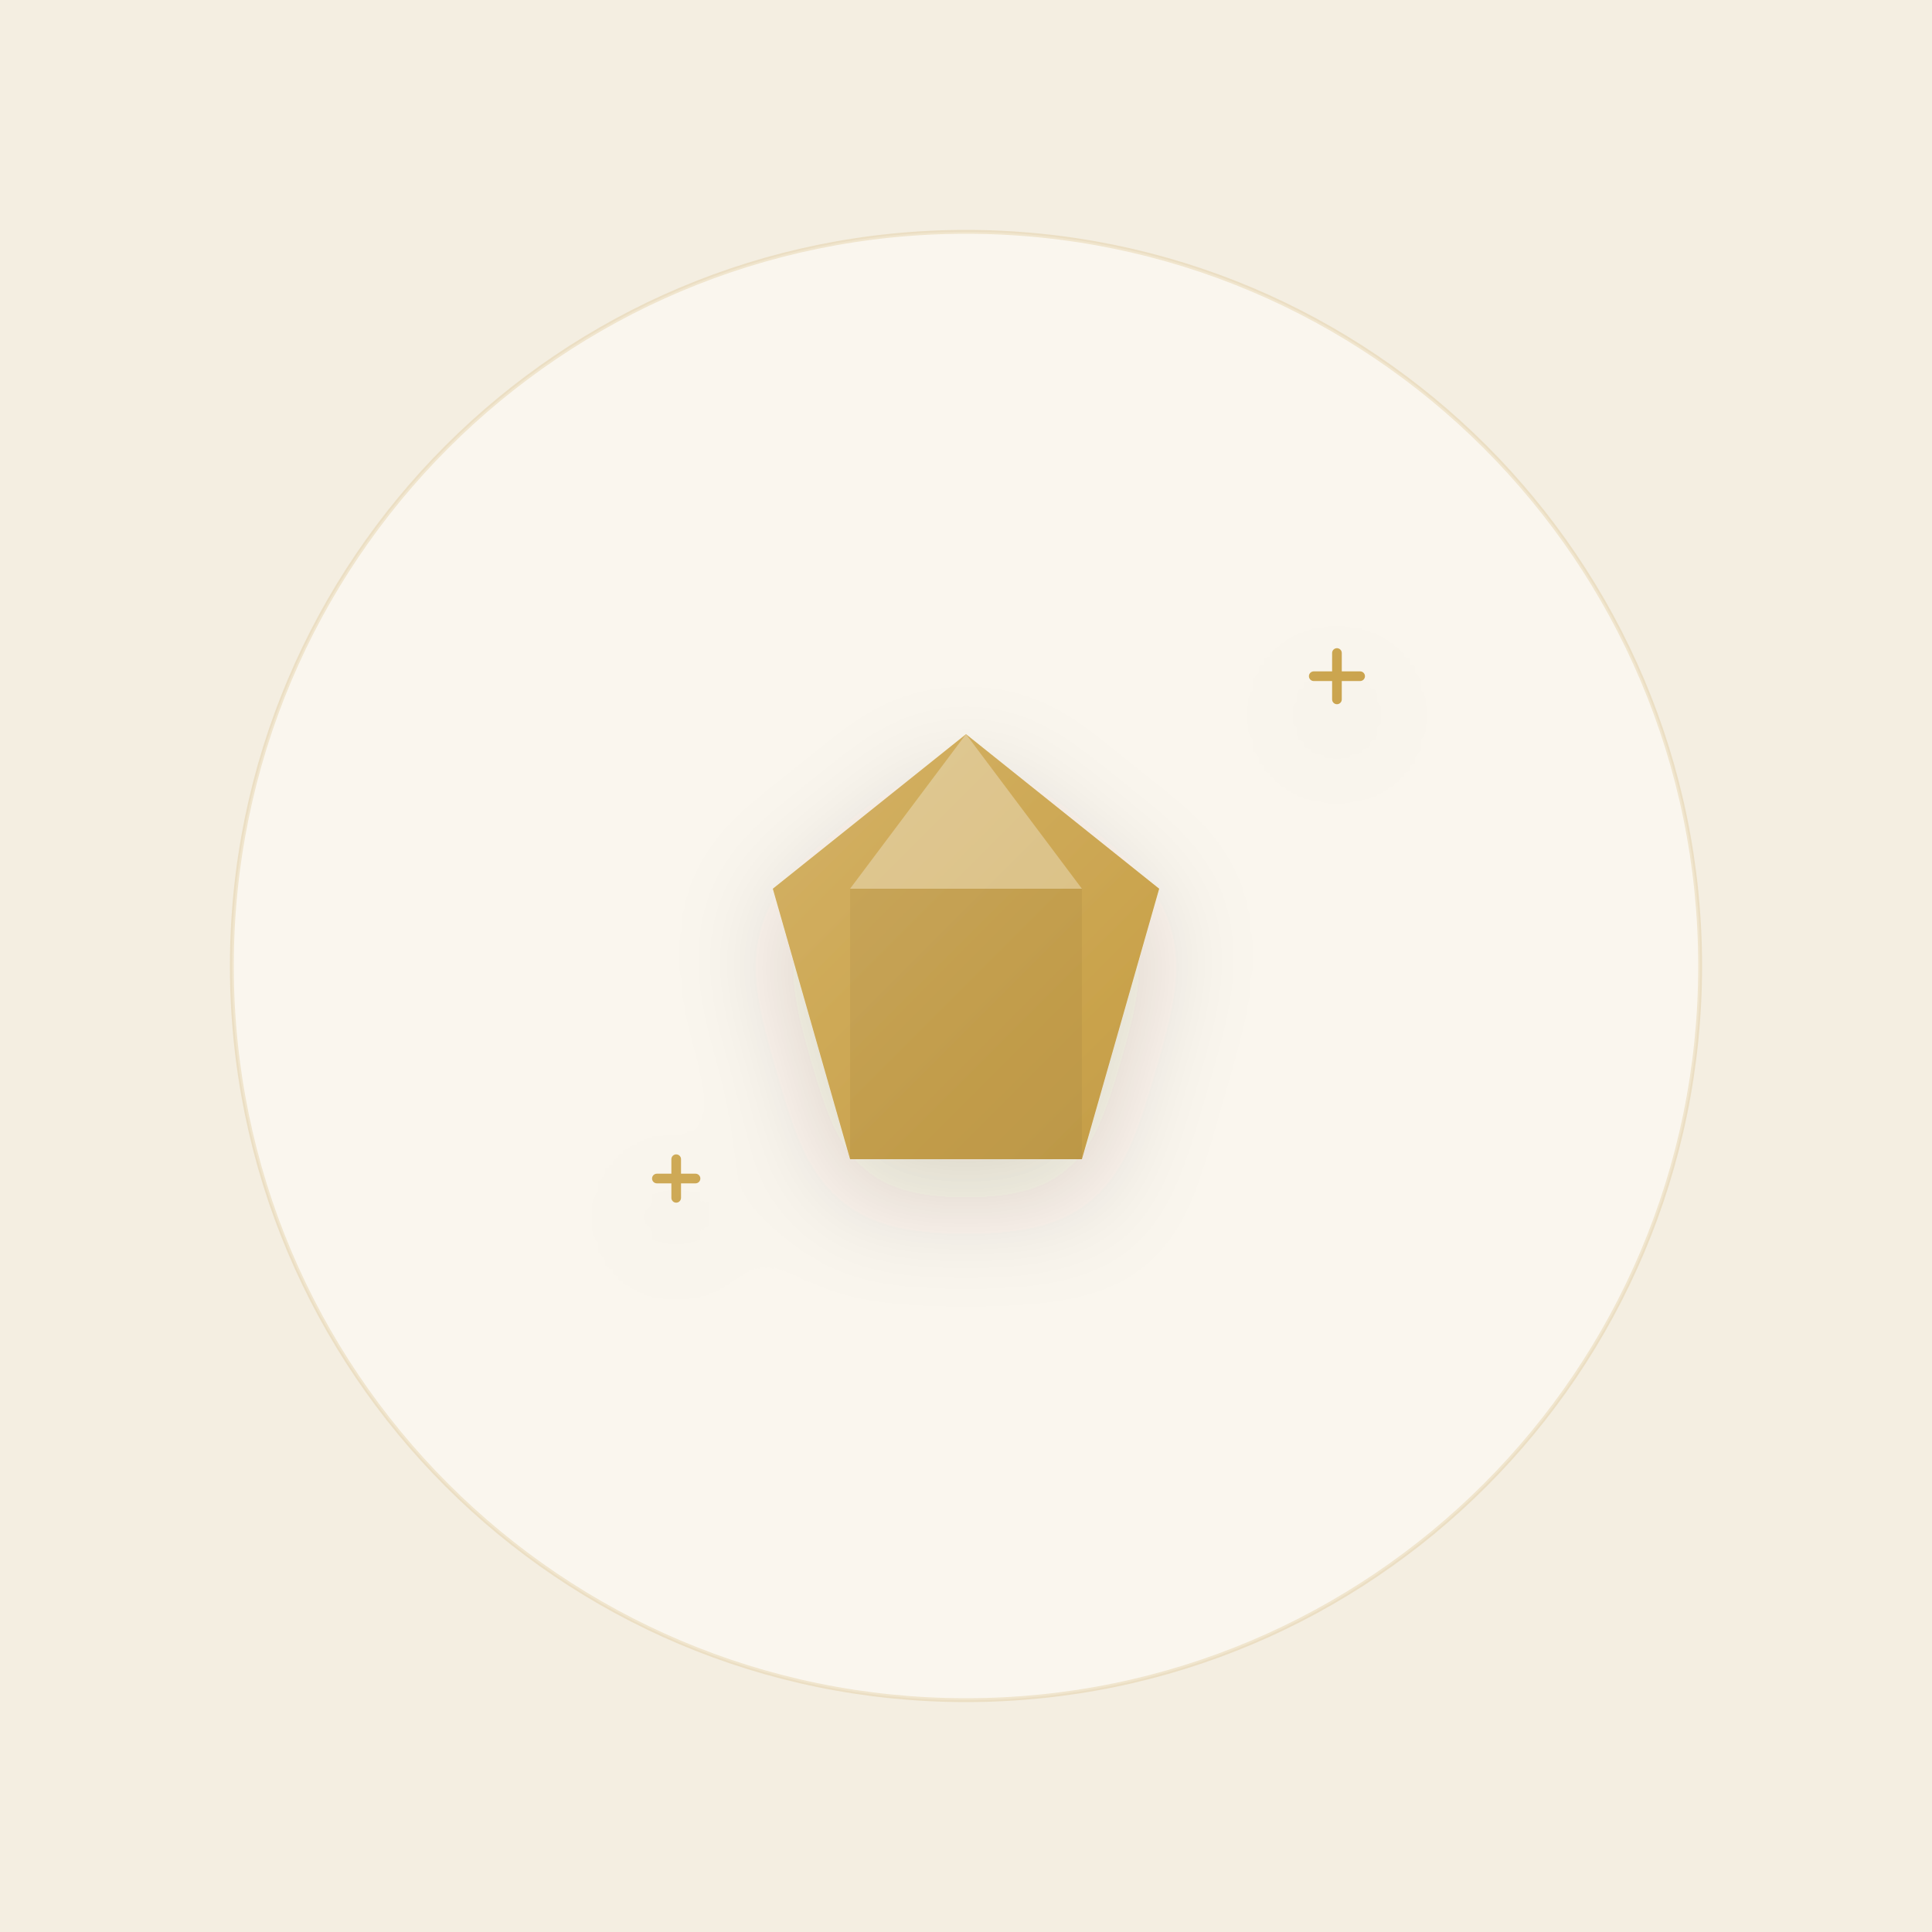
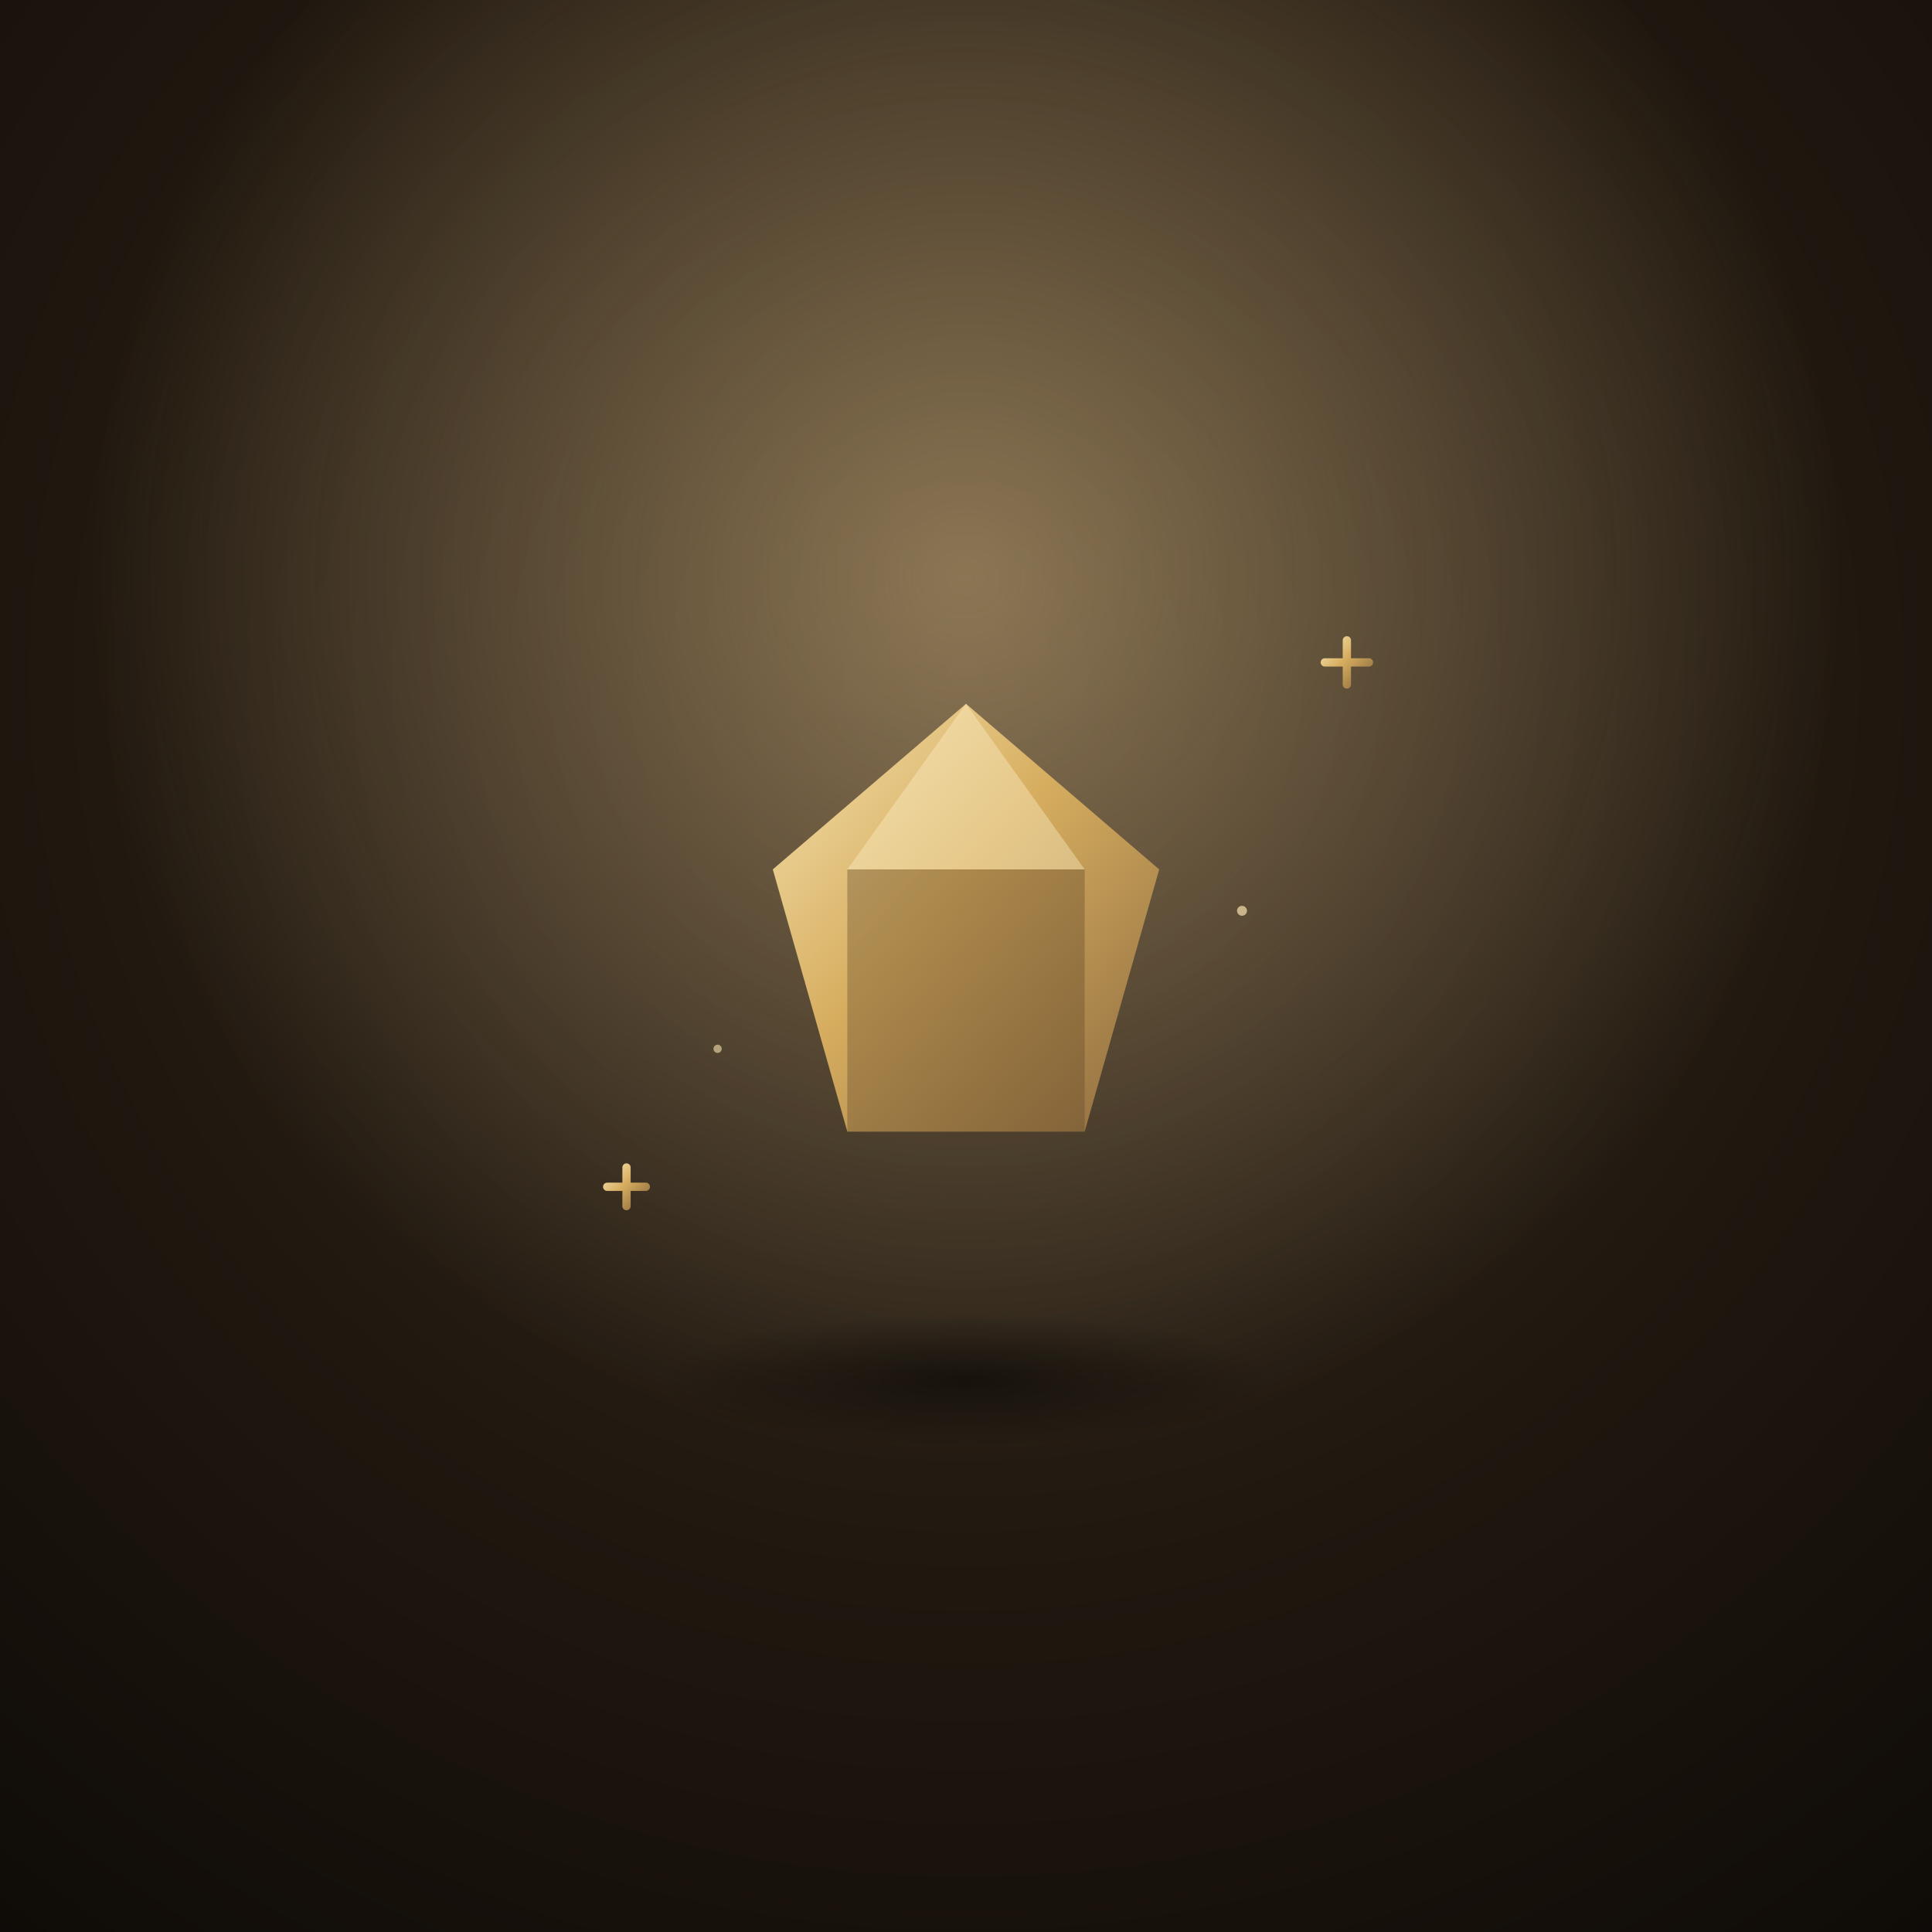
- <svg xmlns="http://www.w3.org/2000/svg" viewBox="0 0 500 500" role="img" aria-labelledby="t5">
+ <svg xmlns="http://www.w3.org/2000/svg" viewBox="0 0 700 700" role="img" aria-labelledby="t5">
  <defs>
-     <linearGradient id="g5" x1="0" y1="0" x2="500" y2="500" gradientUnits="userSpaceOnUse">
-       <stop offset="0" stop-color="#EFD9A6" />
-       <stop offset="0.55" stop-color="#C9A24B" />
+     <radialGradient id="bg5" cx="0.5" cy="0.35" r="0.85">
+       <stop offset="0" stop-color="#3a2f26" />
+       <stop offset="0.55" stop-color="#20180f" />
+       <stop offset="1" stop-color="#0d0a07" />
+     </radialGradient>
+     <radialGradient id="spot5" cx="0.5" cy="0.3" r="0.45">
+       <stop offset="0" stop-color="#f2cf8e" stop-opacity="0.45" />
+       <stop offset="1" stop-color="#f2cf8e" stop-opacity="0" />
+     </radialGradient>
+     <linearGradient id="g5" x1="0" y1="0" x2="1" y2="1">
+       <stop offset="0" stop-color="#F6E2AE" />
+       <stop offset="0.45" stop-color="#D6AD5F" />
      <stop offset="1" stop-color="#8C6A3F" />
    </linearGradient>
-     <filter id="s5" x="-40%" y="-40%" width="180%" height="180%">
-       <feDropShadow dx="0" dy="10" stdDeviation="14" flood-color="#3a2e1a" flood-opacity="0.16" />
-     </filter>
+     <radialGradient id="shadow5" cx="0.5" cy="0.5" r="0.5">
+       <stop offset="0" stop-color="#000" stop-opacity="0.5" />
+       <stop offset="1" stop-color="#000" stop-opacity="0" />
+     </radialGradient>
  </defs>
-   <rect width="500" height="500" fill="#F4EEE1" />
-   <circle cx="250" cy="250" r="190" fill="#FAF6EE" />
-   <circle cx="250" cy="250" r="190" fill="none" stroke="#C9A24B" stroke-opacity="0.2" />
-   <g filter="url(#s5)">
-     <path d="M250 190 L 300 230 L 280 300 L 220 300 L 200 230 Z" fill="url(#g5)" />
-     <path d="M250 190 L 220 230 L 280 230 Z" fill="#FAF6EE" fill-opacity="0.35" />
-     <path d="M220 230 L 280 230 L 280 300 L 220 300 Z" fill="#3a2e1a" fill-opacity="0.06" />
-     <g stroke="url(#g5)" stroke-width="2.5" stroke-linecap="round">
-       <path d="M340 175 L 352 175 M346 169 L 346 181" />
-       <path d="M170 305 L 180 305 M175 300 L 175 310" />
-     </g>
+   <rect width="700" height="700" fill="url(#bg5)" />
+   <rect width="700" height="700" fill="url(#spot5)" />
+   <ellipse cx="350" cy="500" rx="110" ry="24" fill="url(#shadow5)" />
+   <path d="M350 255 L 420 315 L 393 410 L 307 410 L 280 315 Z" fill="url(#g5)" />
+   <path d="M350 255 L 307 315 L 393 315 Z" fill="#FCEFC7" opacity="0.4" />
+   <path d="M307 315 L 393 315 L 393 410 L 307 410 Z" fill="#5b4225" opacity="0.35" />
+   <g stroke="url(#g5)" stroke-width="3" stroke-linecap="round">
+     <path d="M480 240 L 496 240 M488 232 L 488 248" />
+     <path d="M220 430 L 234 430 M227 423 L 227 437" />
+   </g>
+   <g fill="#F6E2AE">
+     <circle cx="450" cy="330" r="1.8" opacity="0.7" />
+     <circle cx="260" cy="380" r="1.5" opacity="0.6" />
  </g>
</svg>
